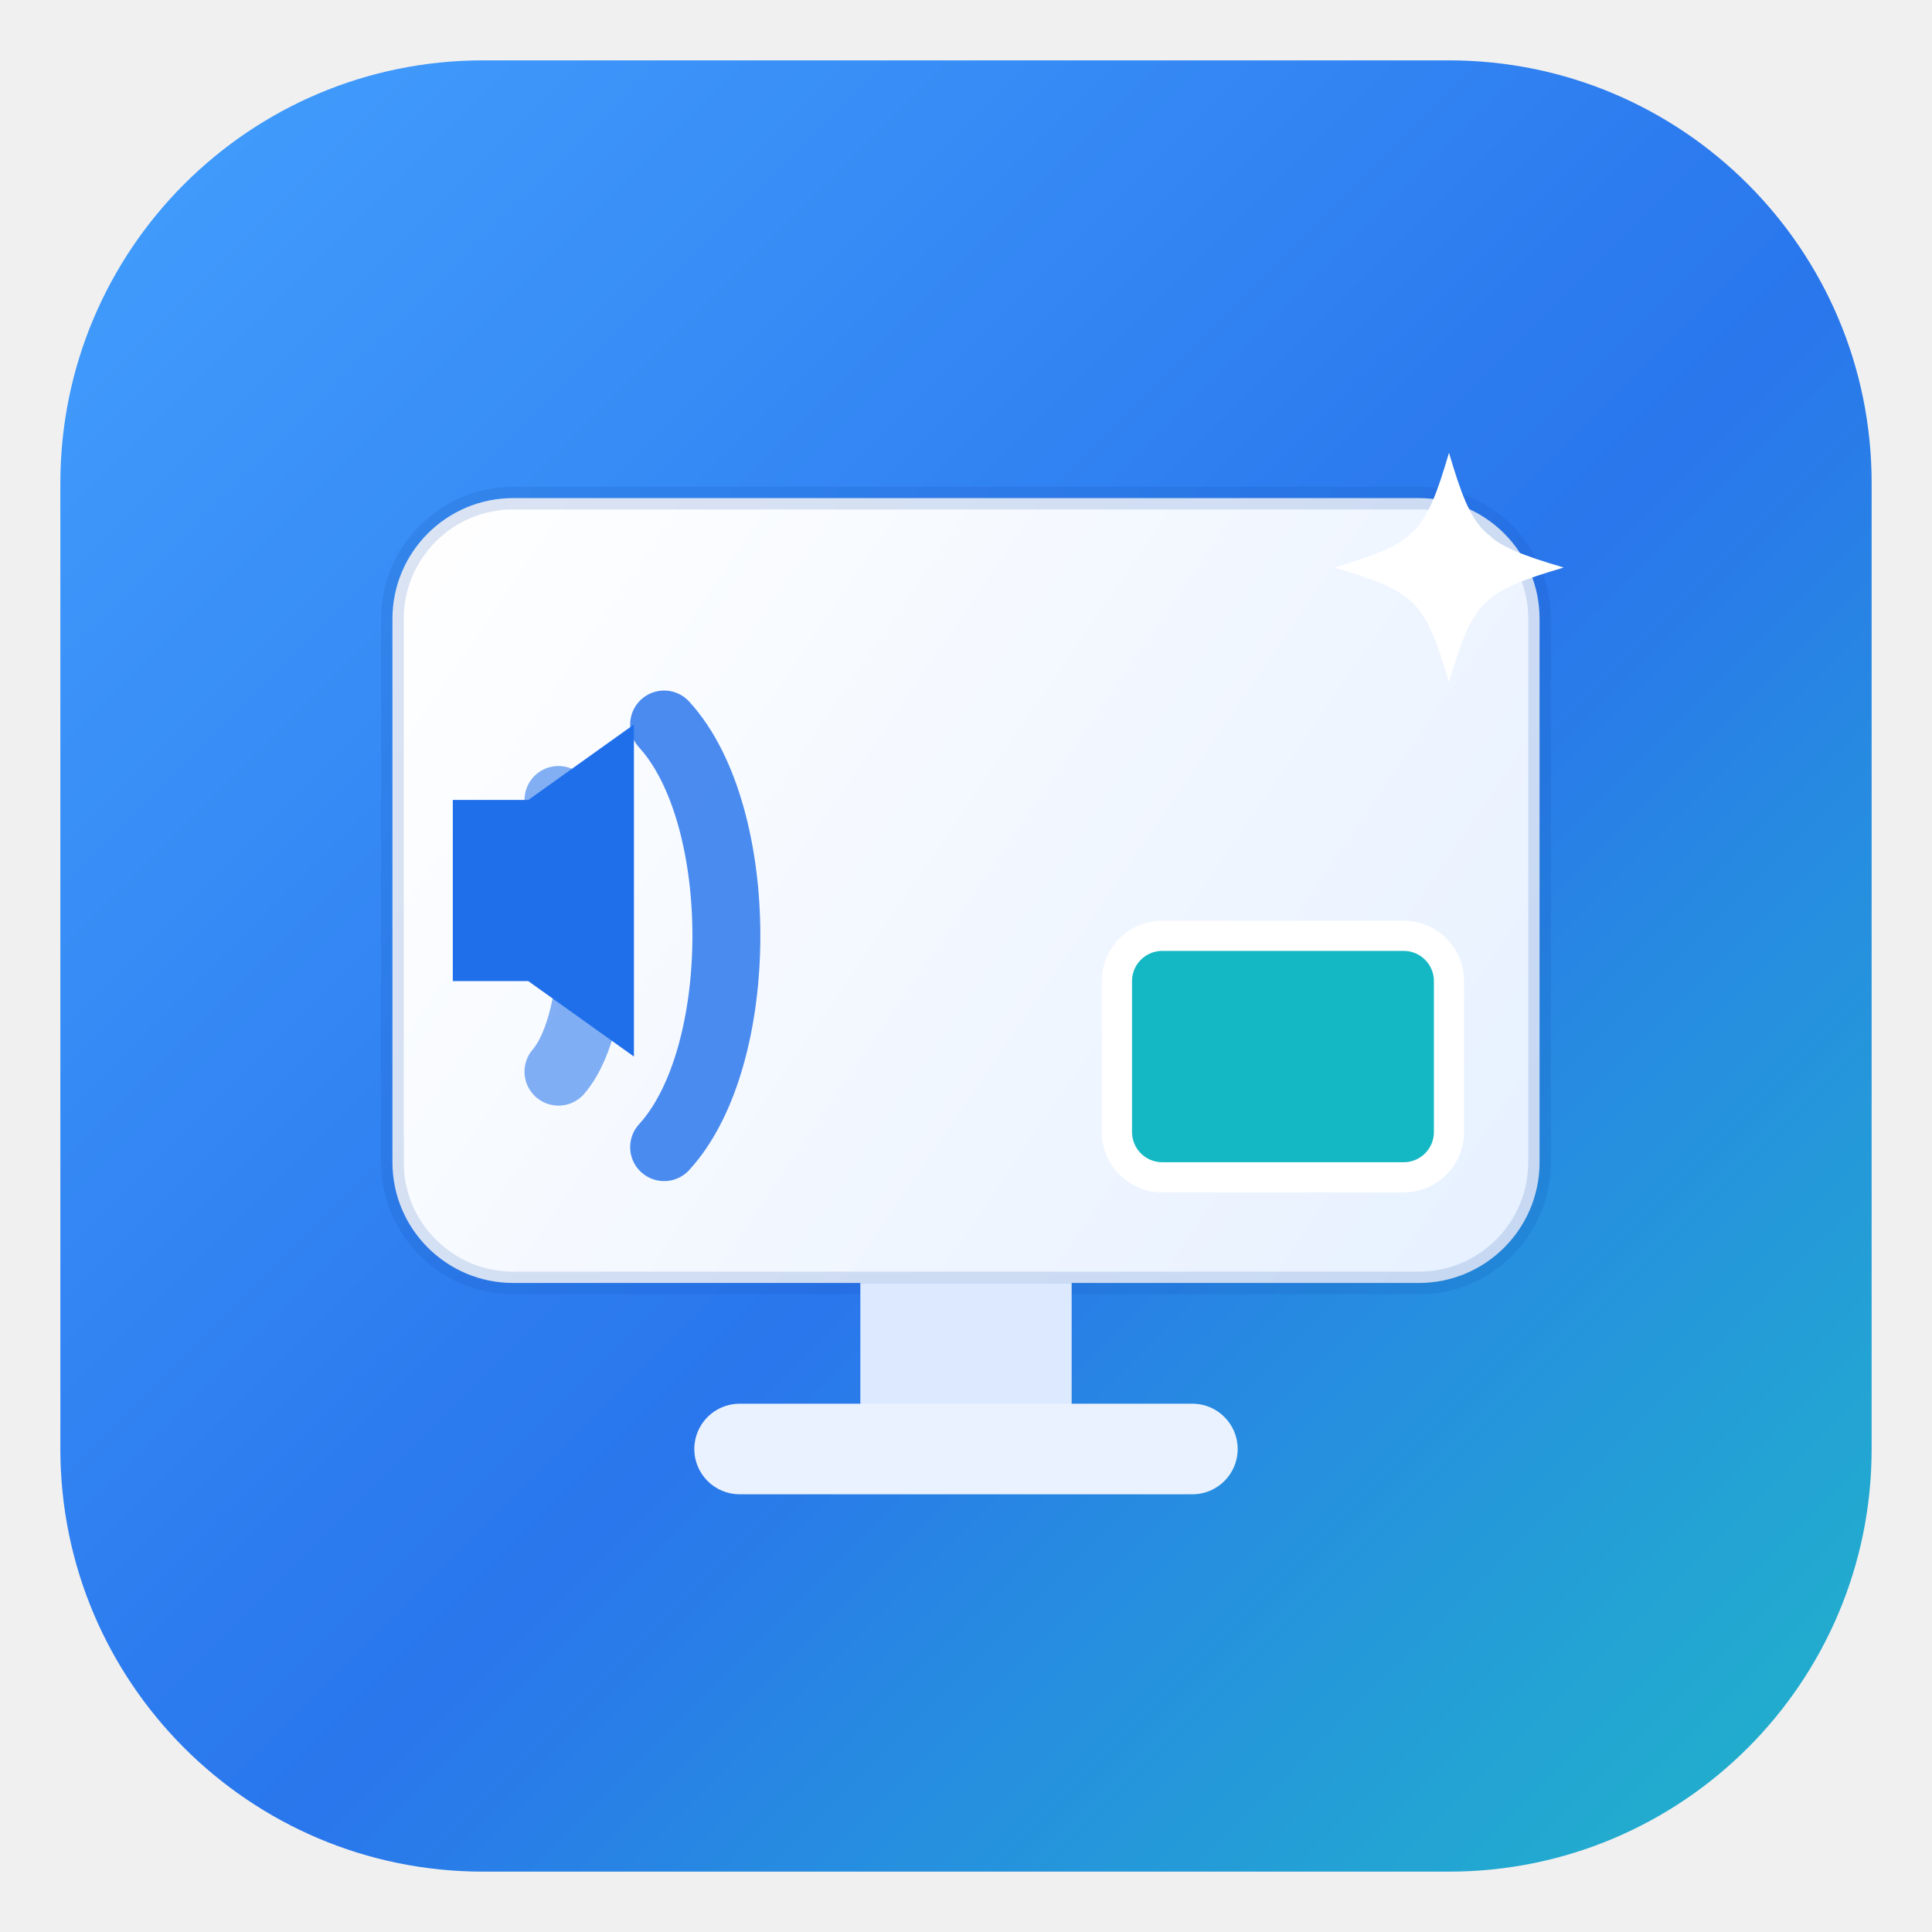
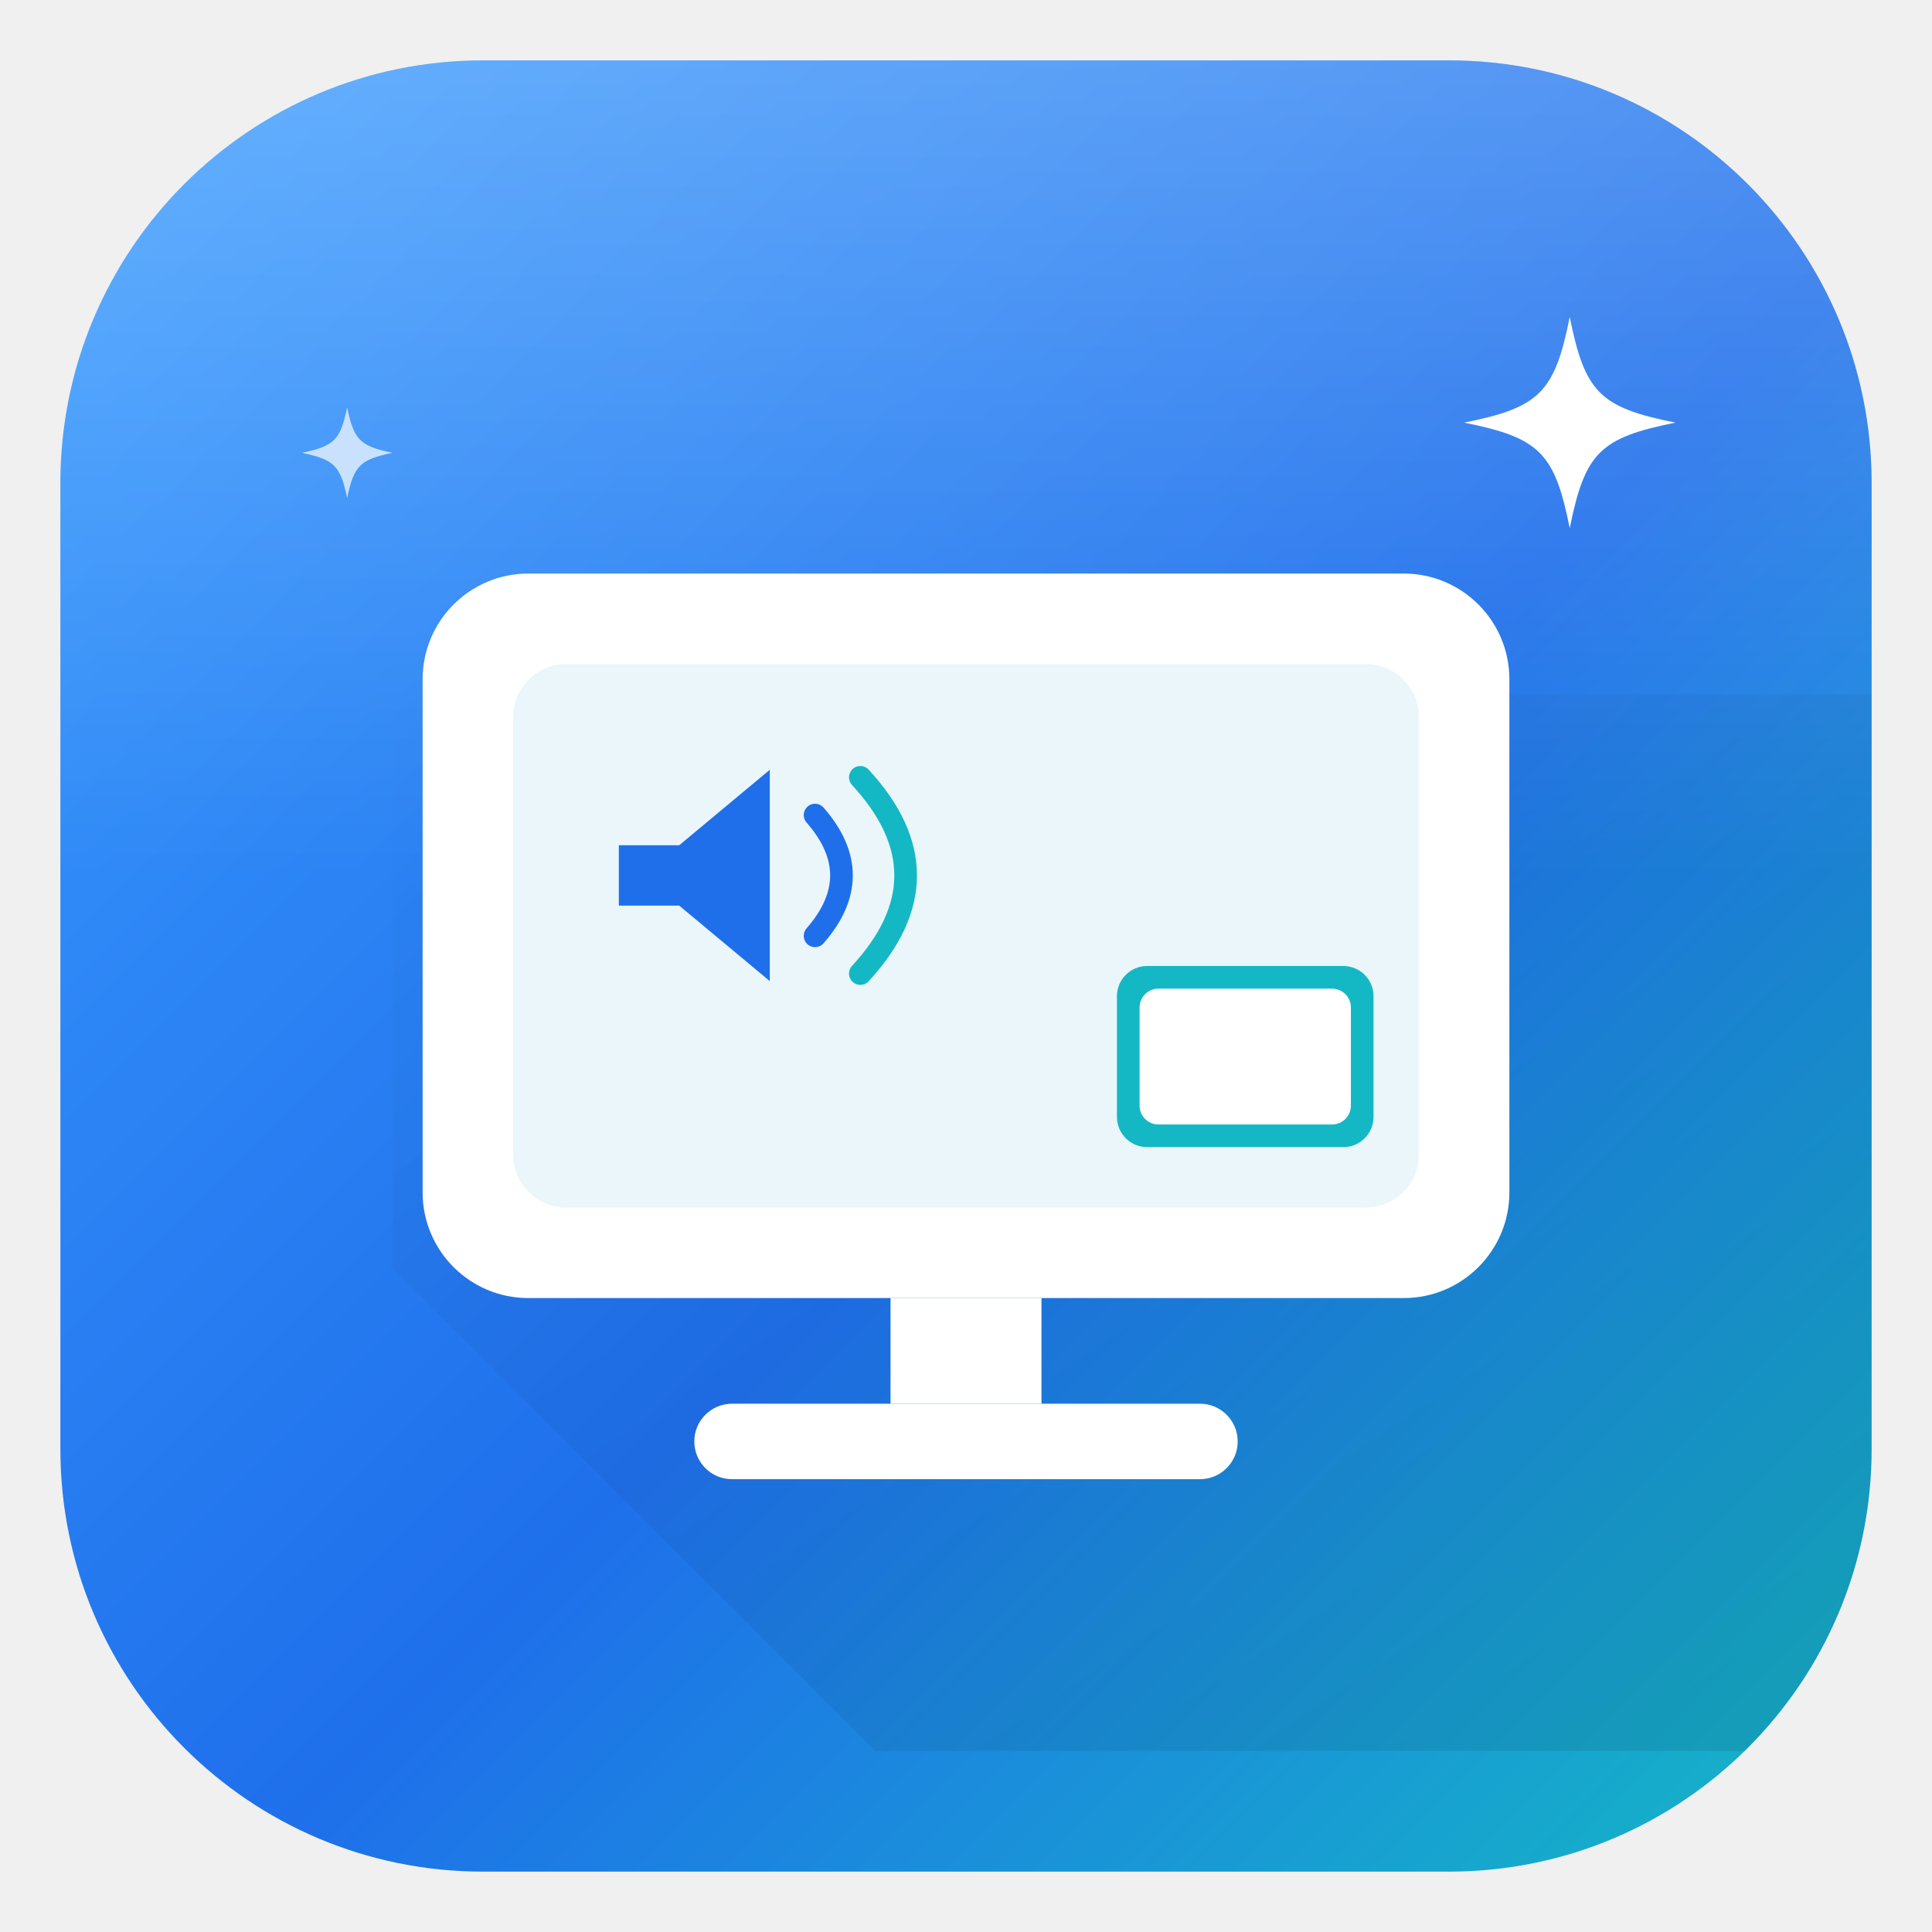
- <svg xmlns="http://www.w3.org/2000/svg" width="128" height="128" viewBox="0 0 128 128" fill="none">
+ <svg xmlns="http://www.w3.org/2000/svg" viewBox="0 0 256 256" width="1024" height="1024">
  <defs>
-     <linearGradient id="bg" x1="0" y1="0" x2="128" y2="128" gradientUnits="userSpaceOnUse">
+     <linearGradient id="tile" x1="0" y1="0" x2="1" y2="1">
      <stop offset="0" stop-color="#3B9DFF" />
      <stop offset="0.55" stop-color="#1F6FEB" />
      <stop offset="1" stop-color="#14B8C4" />
    </linearGradient>
-     <linearGradient id="screen" x1="26" y1="34" x2="102" y2="86" gradientUnits="userSpaceOnUse">
-       <stop offset="0" stop-color="#FFFFFF" />
-       <stop offset="1" stop-color="#E6F0FF" />
+     <linearGradient id="hl" x1="0" y1="0" x2="0" y2="1">
+       <stop offset="0" stop-color="#ffffff" stop-opacity="0.22" />
+       <stop offset="0.45" stop-color="#ffffff" stop-opacity="0" />
    </linearGradient>
+     <linearGradient id="shad" x1="0" y1="0" x2="1" y2="1">
+       <stop offset="0" stop-color="#000000" stop-opacity="0" />
+       <stop offset="1" stop-color="#000000" stop-opacity="0.18" />
+     </linearGradient>
+     <clipPath id="tileClip">
+       <rect x="8" y="8" width="240" height="240" rx="56" ry="56" />
+     </clipPath>
  </defs>
-   <rect x="4" y="4" width="120" height="120" rx="28" fill="url(#bg)" />
-   <rect x="4" y="4" width="120" height="120" rx="28" fill="white" fill-opacity="0.05" />
-   <rect x="26" y="33" width="76" height="52" rx="8" fill="url(#screen)" />
-   <rect x="26" y="33" width="76" height="52" rx="8" stroke="#0E4FB0" stroke-opacity="0.15" stroke-width="1.5" />
-   <rect x="57" y="85" width="14" height="9" fill="#DCE9FF" />
-   <rect x="46" y="93" width="36" height="6" rx="3" fill="#EAF2FF" />
-   <g stroke="#1F6FEB" stroke-width="4.5" stroke-linecap="round" fill="none">
-     <path d="M37 53c3 3.5 3 14.5 0 18" opacity="0.55" />
-     <path d="M44 48c5.5 6 5.5 22 0 28" opacity="0.8" />
+   <rect x="8" y="8" width="240" height="240" rx="56" ry="56" fill="url(#tile)" />
+   <g clip-path="url(#tileClip)">
+     <path d="M52 92 L52 168 L116 232 L260 232 L260 92 Z" fill="url(#shad)" opacity="0.55" />
+     <rect x="8" y="8" width="240" height="240" rx="56" ry="56" fill="url(#hl)" />
  </g>
-   <path d="M30 53h5l7-5v22l-7-5h-5z" fill="#1F6FEB" />
-   <rect x="74" y="62" width="22" height="16" rx="3" fill="#14B8C4" />
-   <rect x="74" y="62" width="22" height="16" rx="3" stroke="white" stroke-width="2" />
-   <path d="M96 30c1.6 5.4 2.2 6 7.6 7.6-5.4 1.6-6 2.2-7.6 7.6-1.6-5.4-2.2-6-7.6-7.6 5.4-1.6 6-2.2 7.6-7.6z" fill="#FFFFFF" />
+   <rect x="56" y="76" width="144" height="96" rx="14" ry="14" fill="#ffffff" />
+   <rect x="68" y="88" width="120" height="72" rx="7" ry="7" fill="#EAF6FA" />
+   <rect x="118" y="172" width="20" height="14" fill="#ffffff" />
+   <rect x="92" y="186" width="72" height="10" rx="5" ry="5" fill="#ffffff" />
+   <g transform="translate(82 102)">
+     <path d="M0 10 L8 10 L20 0 L20 28 L8 18 L0 18 Z" fill="#1F6FEB" />
+     <path d="M26 6 Q33 14 26 22" fill="none" stroke="#1F6FEB" stroke-width="3" stroke-linecap="round" />
+     <path d="M32 1 Q44 14 32 27" fill="none" stroke="#14B8C4" stroke-width="3" stroke-linecap="round" />
+   </g>
+   <rect x="148" y="128" width="34" height="24" rx="4" ry="4" fill="#14B8C4" />
+   <rect x="151" y="131" width="28" height="18" rx="2.5" ry="2.5" fill="#ffffff" />
+   <g transform="translate(208 56)" fill="#ffffff">
+     <path d="M0 -14 C2 -4 4 -2 14 0 C4 2 2 4 0 14 C-2 4 -4 2 -14 0 C-4 -2 -2 -4 0 -14 Z" />
+   </g>
+   <g transform="translate(46 60)" fill="#ffffff" opacity="0.7">
+     <path d="M0 -6 C0.9 -1.7 1.7 -0.9 6 0 C1.7 0.9 0.9 1.7 0 6 C-0.9 1.7 -1.7 0.9 -6 0 C-1.7 -0.9 -0.9 -1.7 0 -6 Z" />
+   </g>
</svg>
